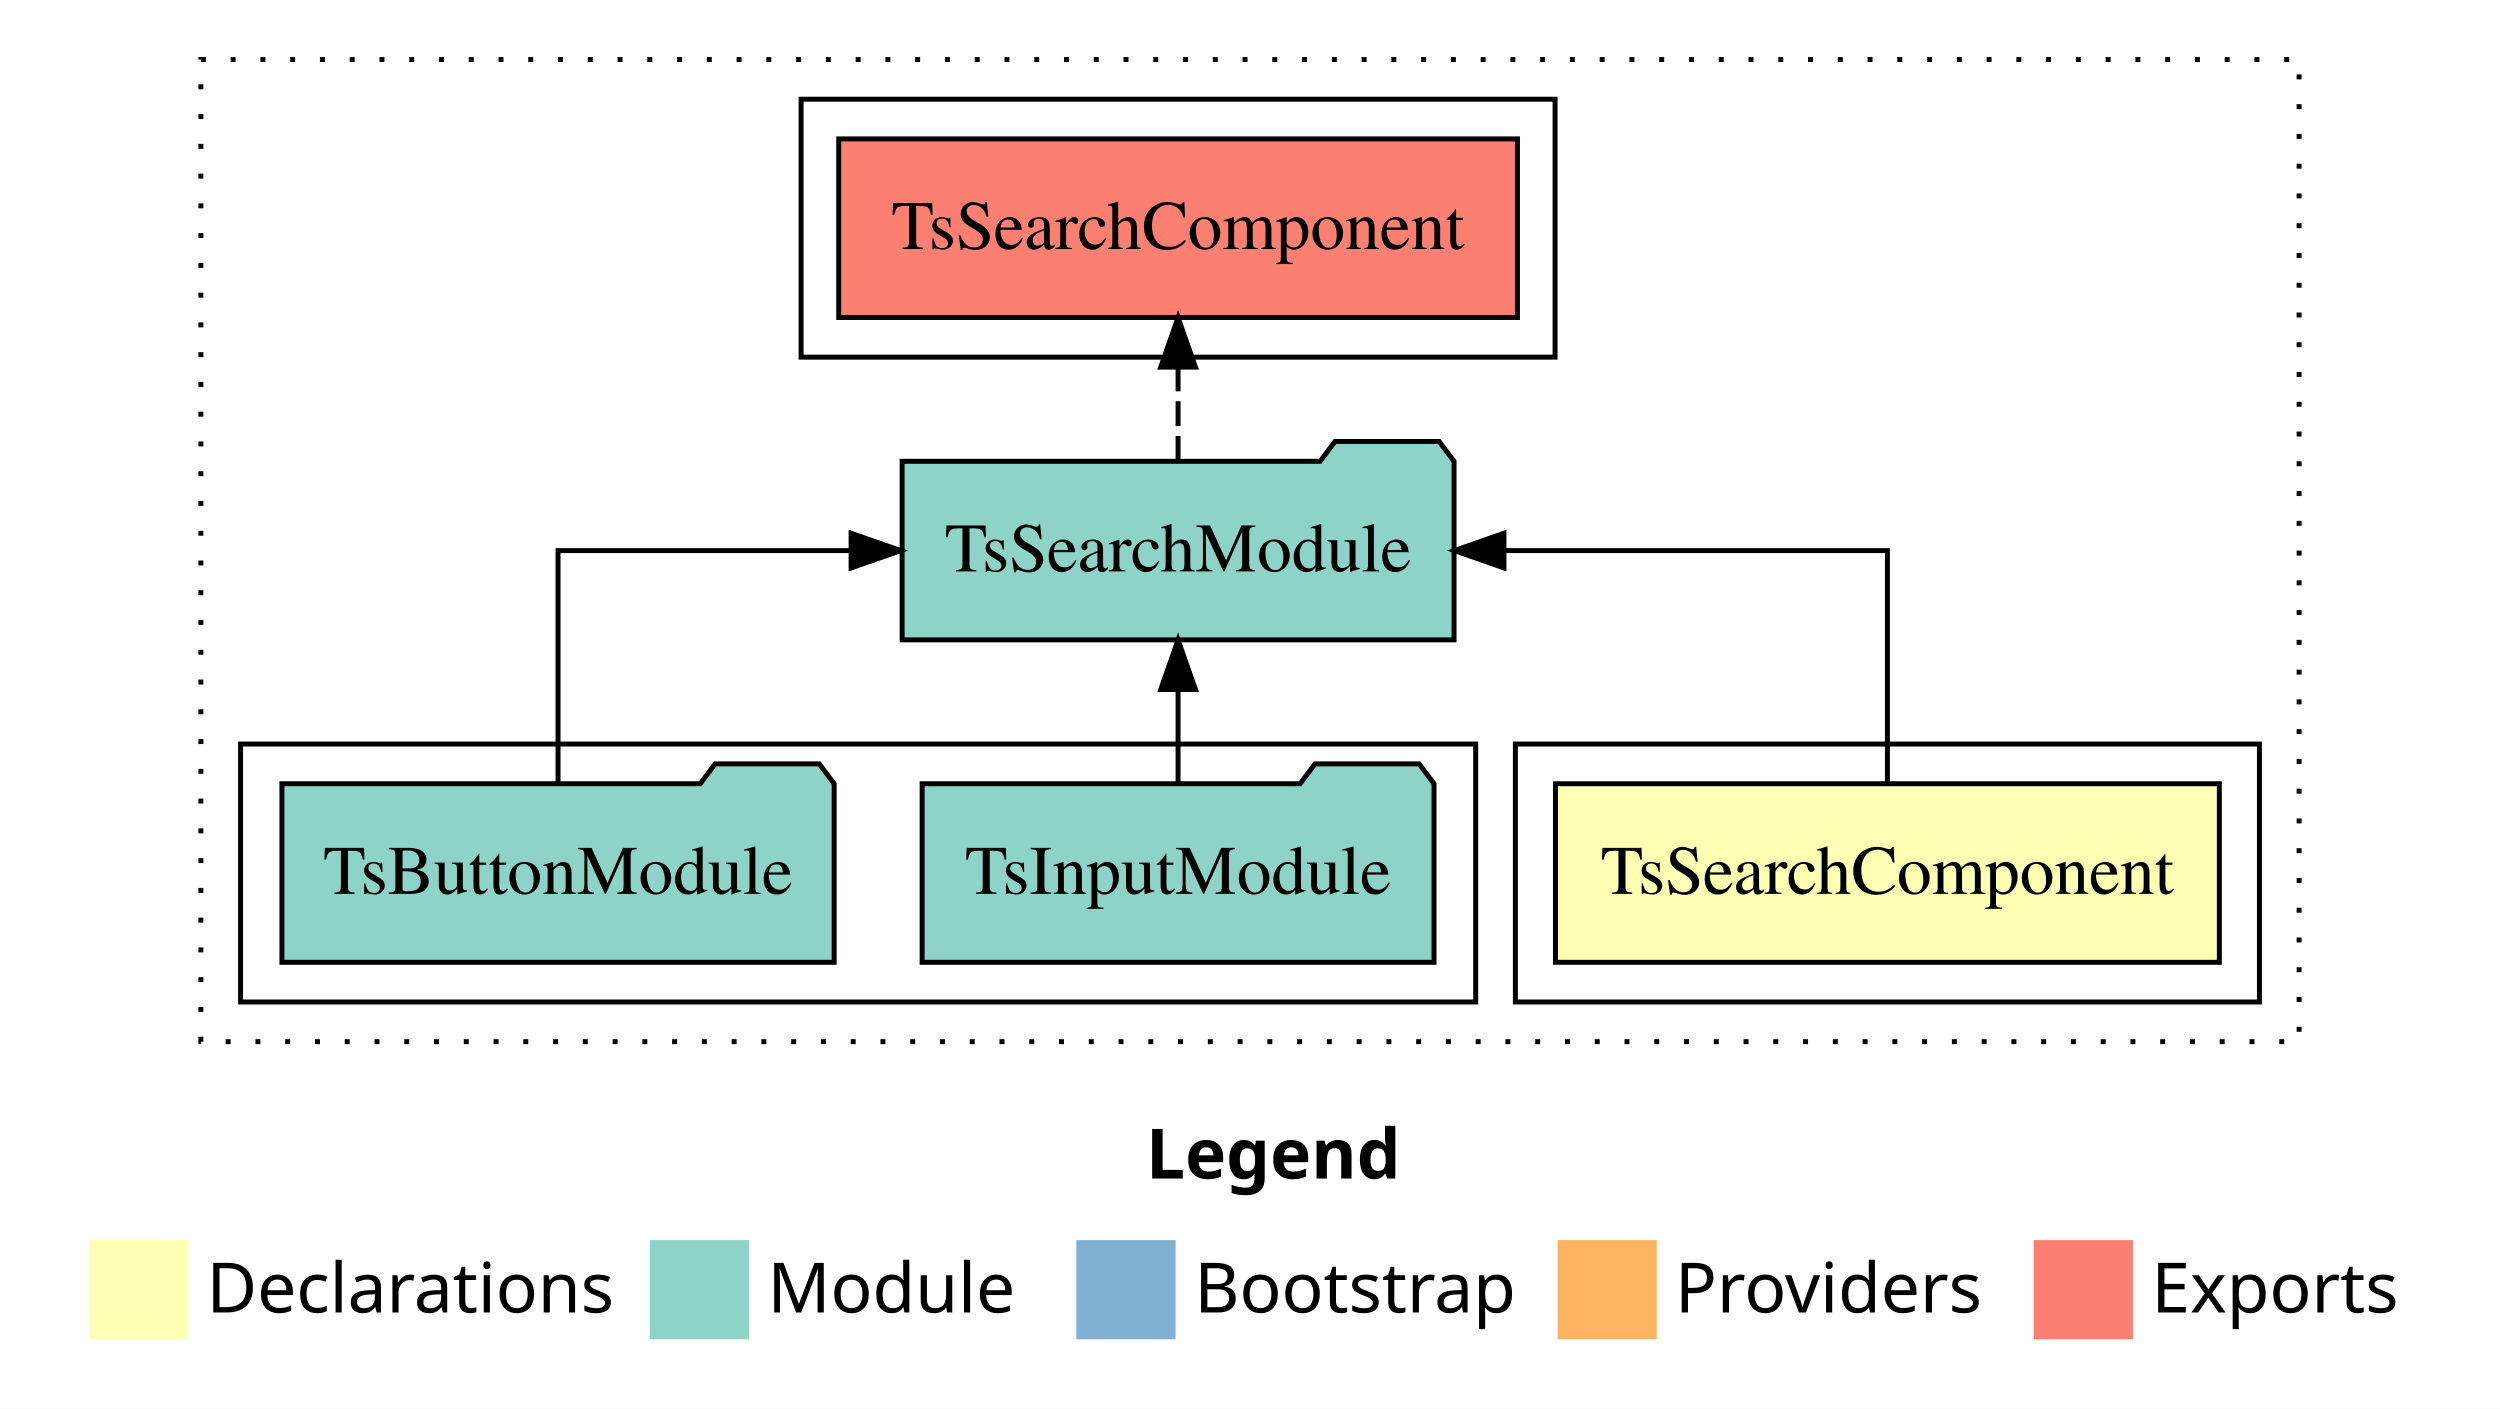
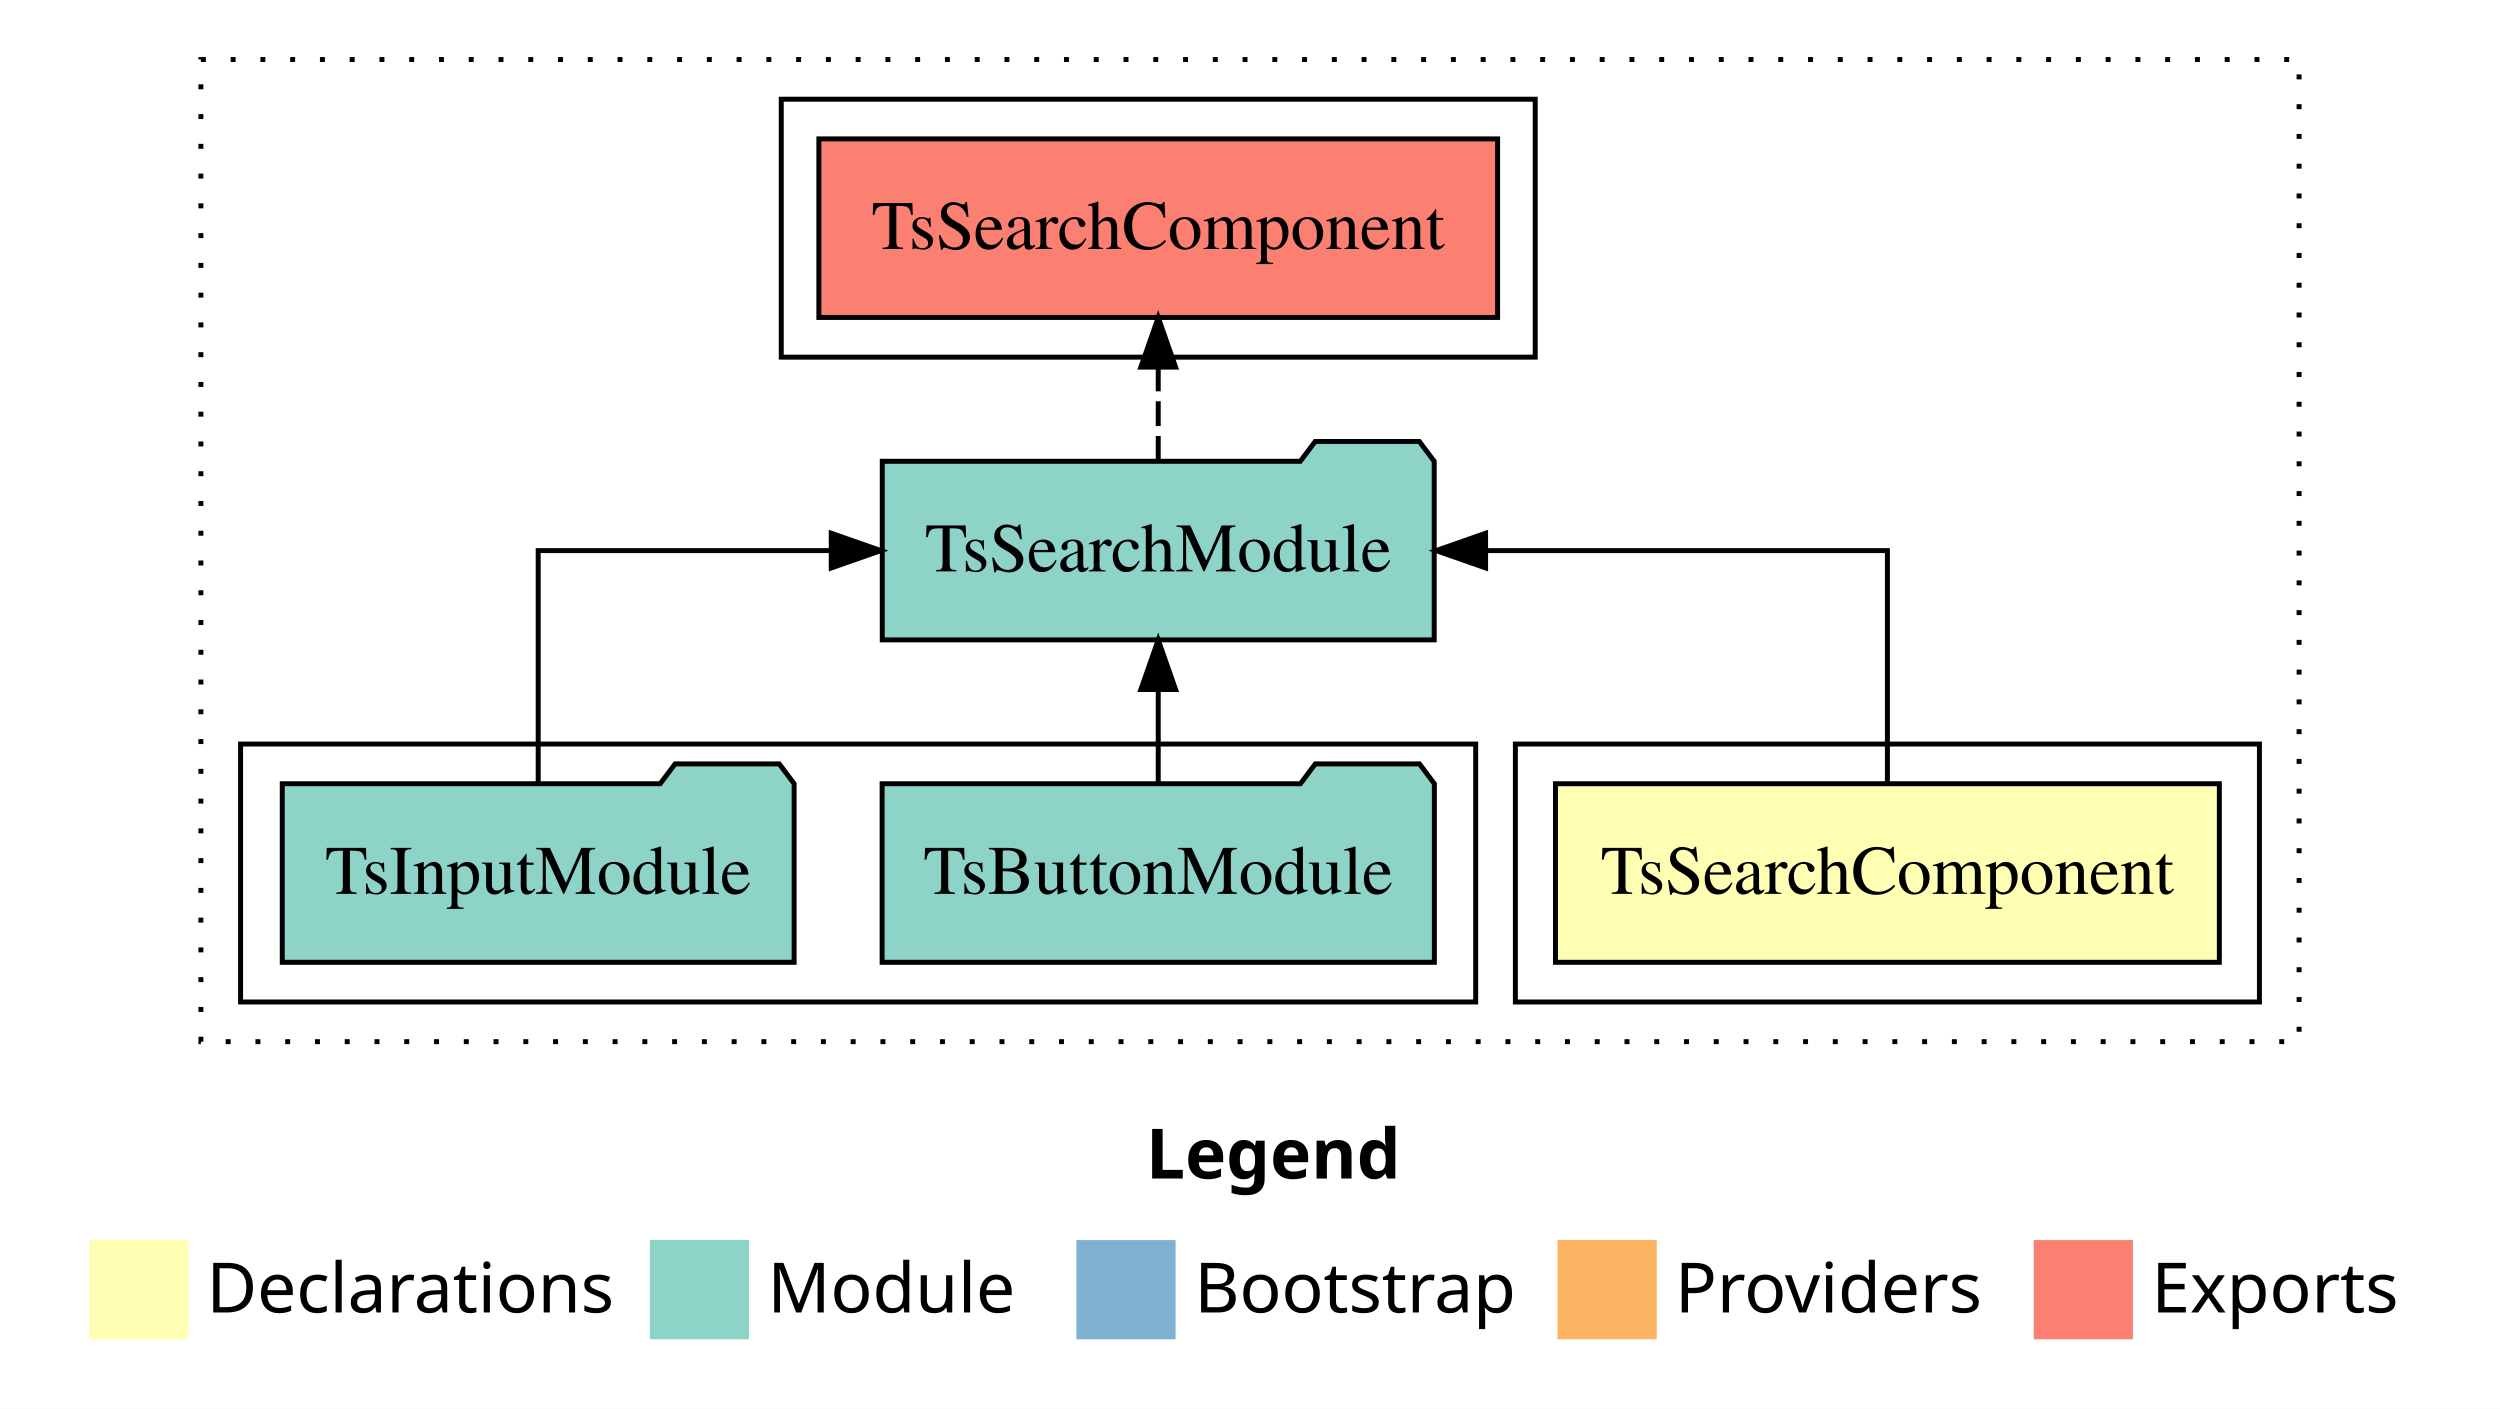
<svg xmlns="http://www.w3.org/2000/svg" width="504pt" height="284pt" viewBox="0.00 0.00 504.00 284.00">
  <g id="graph0" class="graph" transform="scale(1 1) rotate(0) translate(4 280)">
    <polygon fill="#ffffff" stroke="transparent" points="-4,4 -4,-280 500,-280 500,4 -4,4" />
    <text text-anchor="start" x="227.009" y="-42.4" font-family="sans-serif" font-weight="bold" font-size="14.00" fill="#000000">Legend</text>
    <polygon fill="#ffffb3" stroke="transparent" points="14,-10 14,-30 34,-30 34,-10 14,-10" />
    <text text-anchor="start" x="37.629" y="-15.4" font-family="sans-serif" font-size="14.00" fill="#000000">  Declarations</text>
    <polygon fill="#8dd3c7" stroke="transparent" points="127,-10 127,-30 147,-30 147,-10 127,-10" />
    <text text-anchor="start" x="150.725" y="-15.4" font-family="sans-serif" font-size="14.00" fill="#000000">  Module</text>
    <polygon fill="#80b1d3" stroke="transparent" points="213,-10 213,-30 233,-30 233,-10 213,-10" />
    <text text-anchor="start" x="236.781" y="-15.4" font-family="sans-serif" font-size="14.00" fill="#000000">  Bootstrap</text>
    <polygon fill="#fdb462" stroke="transparent" points="310,-10 310,-30 330,-30 330,-10 310,-10" />
    <text text-anchor="start" x="333.673" y="-15.4" font-family="sans-serif" font-size="14.00" fill="#000000">  Providers</text>
    <polygon fill="#fb8072" stroke="transparent" points="406,-10 406,-30 426,-30 426,-10 406,-10" />
    <text text-anchor="start" x="429.726" y="-15.4" font-family="sans-serif" font-size="14.00" fill="#000000">  Exports</text>
    <g id="clust1" class="cluster">
      <polygon fill="none" stroke="#000000" stroke-dasharray="1,5" points="36.5,-70 36.5,-268 459.5,-268 459.5,-70 36.5,-70" />
    </g>
    <g id="clust2" class="cluster">
      <polygon fill="none" stroke="#000000" points="301.5,-78 301.5,-130 451.5,-130 451.5,-78 301.5,-78" />
    </g>
    <g id="clust4" class="cluster">
      <polygon fill="none" stroke="#000000" points="44.5,-78 44.5,-130 293.5,-130 293.5,-78 44.5,-78" />
    </g>
    <g id="clust5" class="cluster">
-       <polygon fill="none" stroke="#000000" points="157.5,-208 157.5,-260 309.5,-260 309.5,-208 157.5,-208" />
+       <polygon fill="none" stroke="#000000" points="153.5,-208 153.5,-260 305.5,-260 305.5,-208 153.5,-208" />
    </g>
    <g id="node1" class="node">
      <polygon fill="#ffffb3" stroke="#000000" points="443.417,-122 309.583,-122 309.583,-86 443.417,-86 443.417,-122" />
      <text text-anchor="middle" x="376.5" y="-99.8" font-family="Times,serif" font-size="14.00" fill="#000000">TsSearchComponent</text>
    </g>
    <g id="node2" class="node">
-       <polygon fill="#8dd3c7" stroke="#000000" points="289.135,-187 286.135,-191 265.135,-191 262.135,-187 177.865,-187 177.865,-151 289.135,-151 289.135,-187" />
-       <text text-anchor="middle" x="233.5" y="-164.8" font-family="Times,serif" font-size="14.00" fill="#000000">TsSearchModule</text>
+       <polygon fill="#8dd3c7" stroke="#000000" points="285.135,-187 282.135,-191 261.135,-191 258.135,-187 173.865,-187 173.865,-151 285.135,-151 285.135,-187" />
+       <text text-anchor="middle" x="229.5" y="-164.8" font-family="Times,serif" font-size="14.00" fill="#000000">TsSearchModule</text>
    </g>
    <g id="edge1" class="edge">
-       <path fill="none" stroke="#000000" d="M376.5,-122.106C376.5,-141.339 376.5,-169 376.5,-169 376.5,-169 299.197,-169 299.197,-169" />
-       <polygon fill="#000000" stroke="#000000" points="299.197,-165.5 289.197,-169 299.197,-172.5 299.197,-165.5" />
+       <path fill="none" stroke="#000000" d="M376.5,-122.106C376.5,-141.339 376.5,-169 376.5,-169 376.5,-169 295.494,-169 295.494,-169" />
+       <polygon fill="#000000" stroke="#000000" points="295.494,-165.5 285.494,-169 295.494,-172.5 295.494,-165.5" />
    </g>
    <g id="node5" class="node">
-       <polygon fill="#fb8072" stroke="#000000" points="301.917,-252 165.083,-252 165.083,-216 301.917,-216 301.917,-252" />
-       <text text-anchor="middle" x="233.5" y="-229.8" font-family="Times,serif" font-size="14.00" fill="#000000">TsSearchComponent </text>
+       <polygon fill="#fb8072" stroke="#000000" points="297.917,-252 161.083,-252 161.083,-216 297.917,-216 297.917,-252" />
+       <text text-anchor="middle" x="229.5" y="-229.8" font-family="Times,serif" font-size="14.00" fill="#000000">TsSearchComponent </text>
    </g>
    <g id="edge4" class="edge">
-       <path fill="none" stroke="#000000" stroke-dasharray="5,2" d="M233.5,-187.106C233.5,-187.106 233.5,-205.991 233.5,-205.991" />
-       <polygon fill="#000000" stroke="#000000" points="230,-205.991 233.5,-215.991 237,-205.991 230,-205.991" />
+       <path fill="none" stroke="#000000" stroke-dasharray="5,2" d="M229.5,-187.106C229.5,-187.106 229.5,-205.991 229.5,-205.991" />
+       <polygon fill="#000000" stroke="#000000" points="226,-205.991 229.5,-215.991 233,-205.991 226,-205.991" />
    </g>
    <g id="node3" class="node">
-       <polygon fill="#8dd3c7" stroke="#000000" points="285.098,-122 282.098,-126 261.098,-126 258.098,-122 181.902,-122 181.902,-86 285.098,-86 285.098,-122" />
-       <text text-anchor="middle" x="233.5" y="-99.8" font-family="Times,serif" font-size="14.00" fill="#000000">TsInputModule</text>
+       <polygon fill="#8dd3c7" stroke="#000000" points="285.165,-122 282.165,-126 261.165,-126 258.165,-122 173.835,-122 173.835,-86 285.165,-86 285.165,-122" />
+       <text text-anchor="middle" x="229.5" y="-99.8" font-family="Times,serif" font-size="14.00" fill="#000000">TsButtonModule</text>
    </g>
    <g id="edge2" class="edge">
-       <path fill="none" stroke="#000000" d="M233.5,-122.106C233.5,-122.106 233.5,-140.991 233.5,-140.991" />
-       <polygon fill="#000000" stroke="#000000" points="230,-140.991 233.5,-150.991 237,-140.991 230,-140.991" />
+       <path fill="none" stroke="#000000" d="M229.5,-122.106C229.5,-122.106 229.5,-140.991 229.5,-140.991" />
+       <polygon fill="#000000" stroke="#000000" points="226,-140.991 229.5,-150.991 233,-140.991 226,-140.991" />
    </g>
    <g id="node4" class="node">
-       <polygon fill="#8dd3c7" stroke="#000000" points="164.165,-122 161.165,-126 140.165,-126 137.165,-122 52.835,-122 52.835,-86 164.165,-86 164.165,-122" />
-       <text text-anchor="middle" x="108.5" y="-99.8" font-family="Times,serif" font-size="14.00" fill="#000000">TsButtonModule</text>
+       <polygon fill="#8dd3c7" stroke="#000000" points="156.098,-122 153.098,-126 132.098,-126 129.098,-122 52.902,-122 52.902,-86 156.098,-86 156.098,-122" />
+       <text text-anchor="middle" x="104.5" y="-99.8" font-family="Times,serif" font-size="14.00" fill="#000000">TsInputModule</text>
    </g>
    <g id="edge3" class="edge">
-       <path fill="none" stroke="#000000" d="M108.5,-122.106C108.5,-141.339 108.5,-169 108.5,-169 108.5,-169 167.581,-169 167.581,-169" />
-       <polygon fill="#000000" stroke="#000000" points="167.581,-172.5 177.581,-169 167.581,-165.5 167.581,-172.5" />
+       <path fill="none" stroke="#000000" d="M104.5,-122.106C104.5,-141.339 104.5,-169 104.5,-169 104.5,-169 163.581,-169 163.581,-169" />
+       <polygon fill="#000000" stroke="#000000" points="163.581,-172.5 173.581,-169 163.581,-165.5 163.581,-172.5" />
    </g>
  </g>
</svg>
